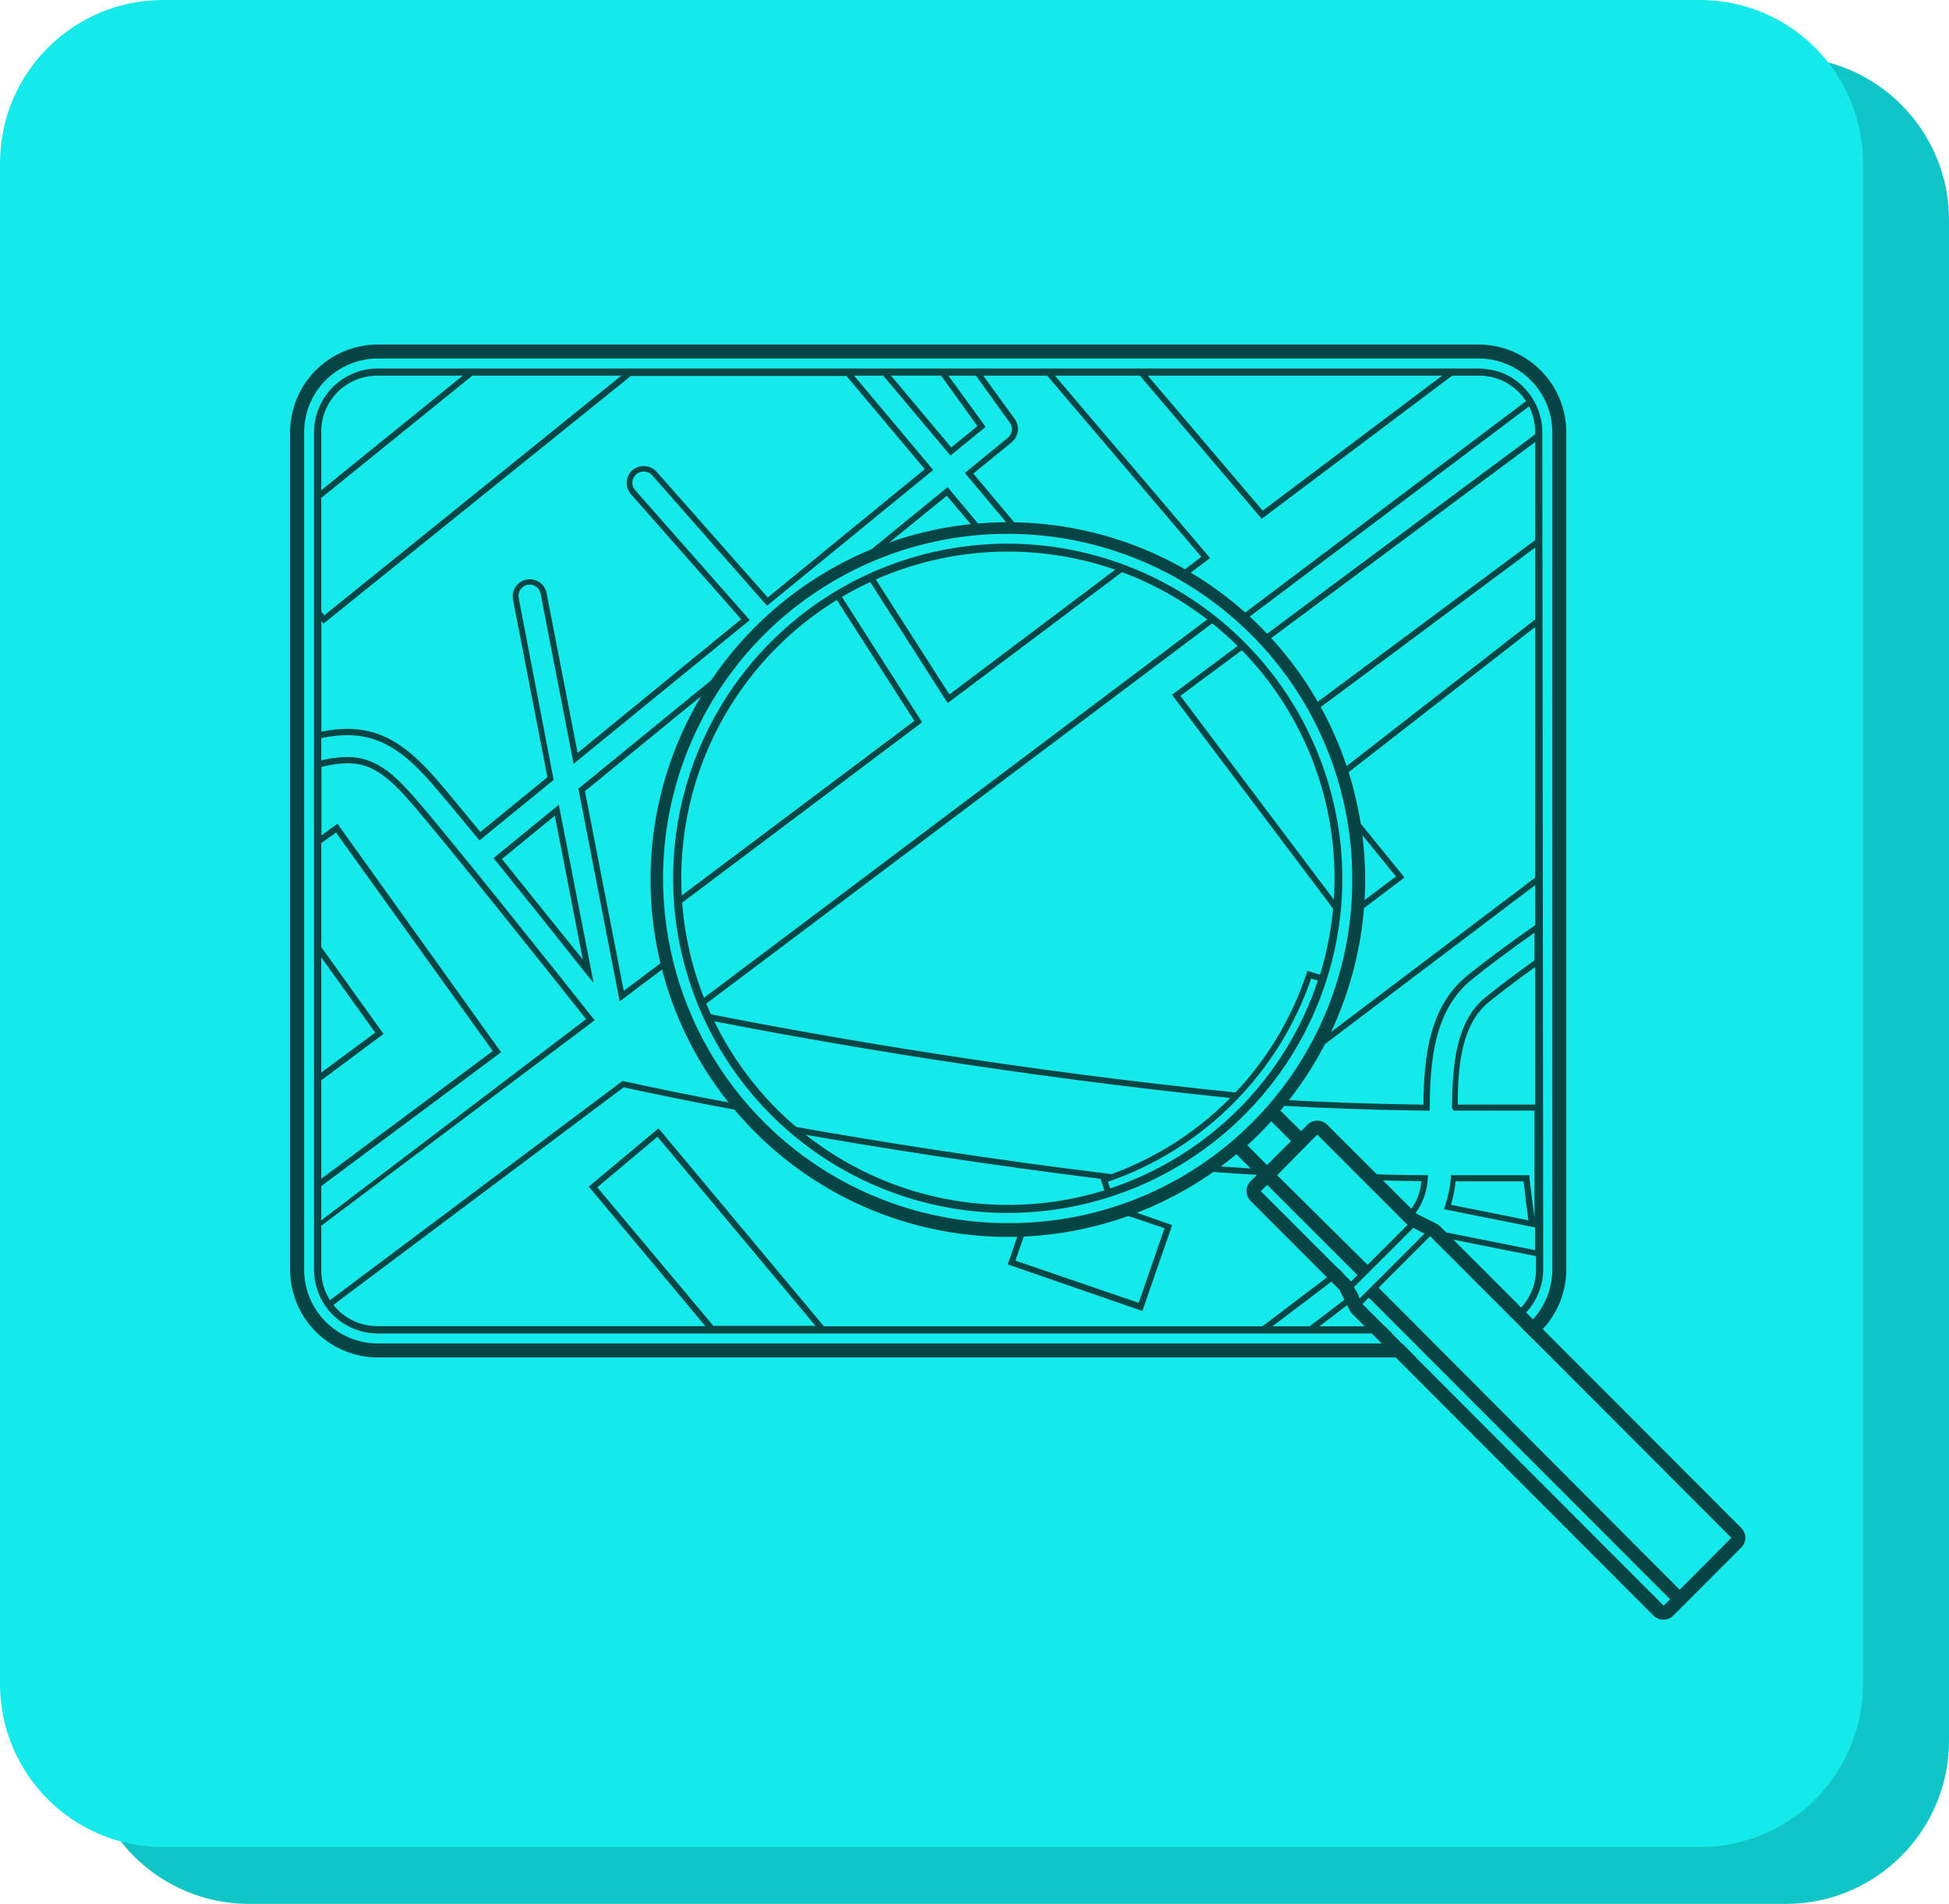
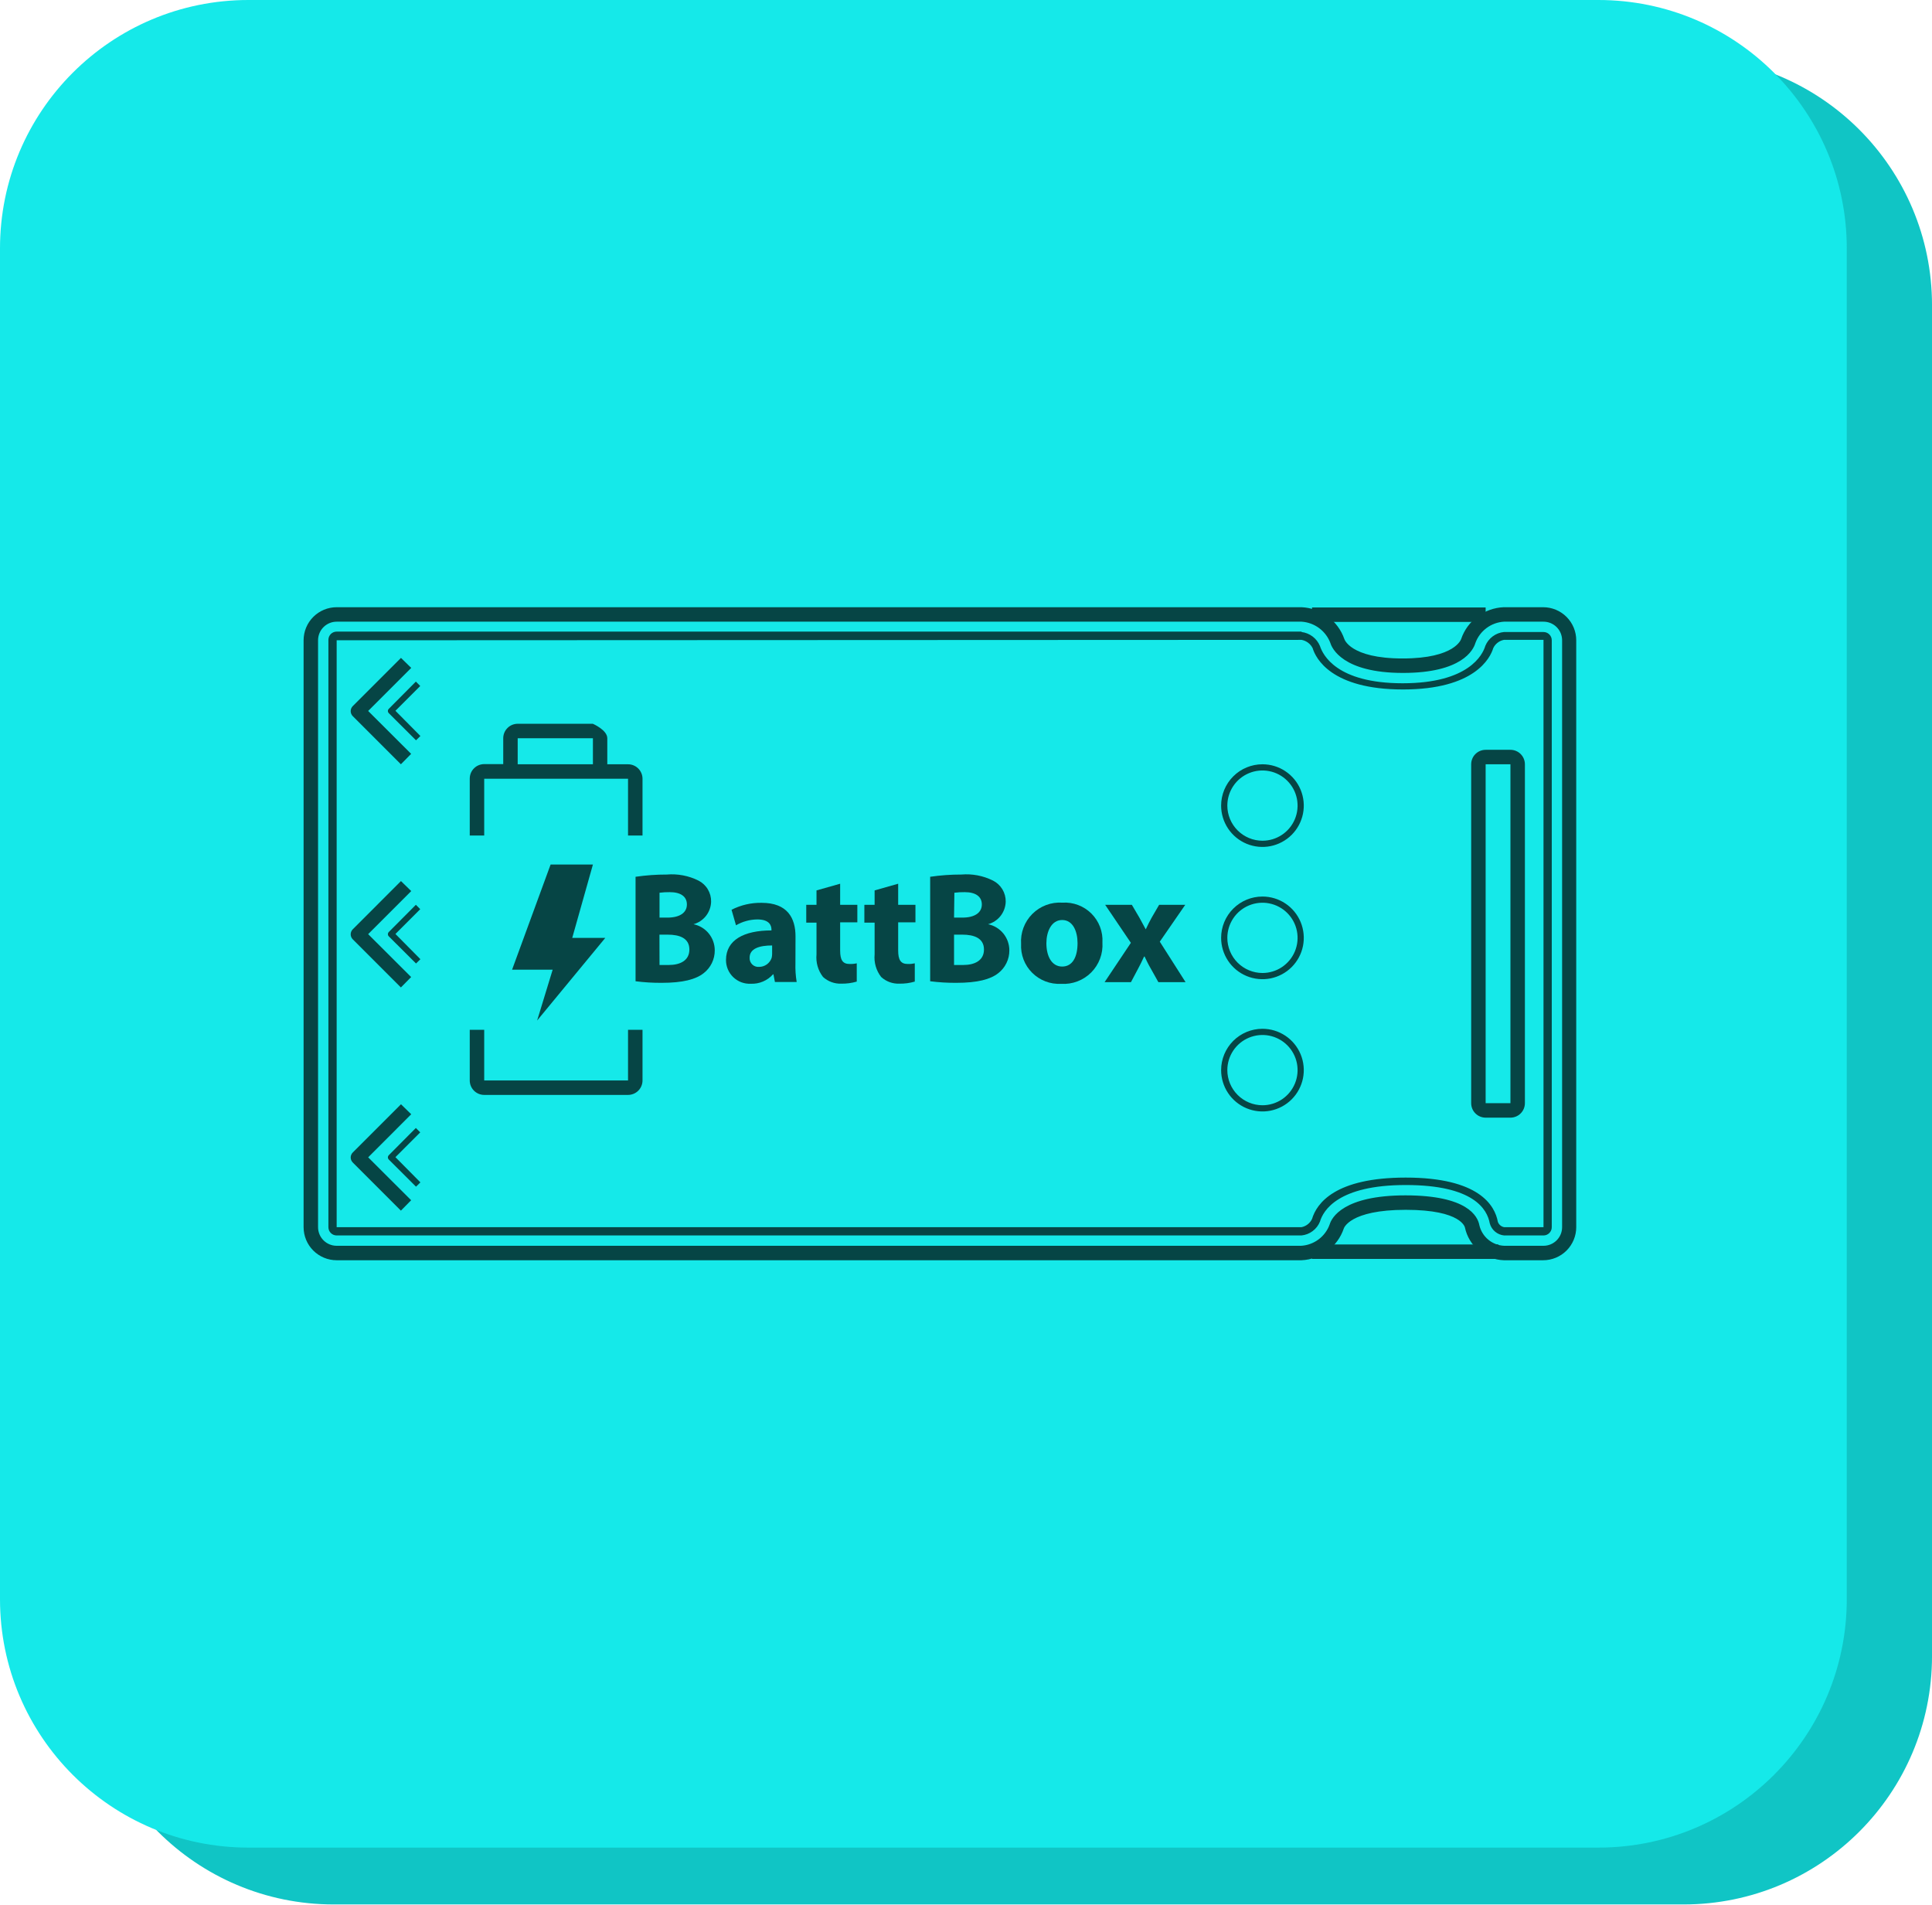
- <svg xmlns="http://www.w3.org/2000/svg" width="215" height="210" viewBox="0 0 215 210" fill="none">
-   <rect x="9.485" y="6.269" width="205.515" height="203.731" rx="18" fill="#10C5C5" />
-   <rect width="205.515" height="203.731" rx="18" fill="#15E9E9" />
+ <svg xmlns="http://www.w3.org/2000/svg" width="140" height="138" viewBox="0 0 140 138" fill="none">
+   <rect x="6.177" y="4.119" width="133.824" height="133.881" rx="18" fill="#10C5C5" />
+   <rect width="133.824" height="133.881" rx="18" fill="#15E9E9" />
  <g opacity="0.7">
-     <path d="M163.1 38H41.691C39.121 38 36.656 39.021 34.838 40.838C33.021 42.656 32 45.121 32 47.691V140.036C32 142.606 33.021 145.071 34.838 146.889C36.656 148.706 39.121 149.727 41.691 149.727H156.22L154.678 148.185H41.691C39.533 148.185 37.464 147.329 35.938 145.804C34.411 144.28 33.553 142.211 33.55 140.054V47.691C33.549 46.621 33.759 45.562 34.168 44.573C34.576 43.584 35.176 42.686 35.932 41.929C36.688 41.172 37.586 40.572 38.574 40.162C39.562 39.753 40.621 39.542 41.691 39.542H163.1C164.17 39.542 165.229 39.753 166.217 40.162C167.205 40.572 168.103 41.172 168.859 41.929C169.615 42.686 170.215 43.584 170.623 44.573C171.032 45.562 171.242 46.621 171.24 47.691V140.036C171.239 141.304 170.942 142.554 170.371 143.686C169.8 144.818 168.973 145.801 167.954 146.556L169.047 147.648C170.206 146.745 171.144 145.591 171.791 144.272C172.438 142.954 172.777 141.505 172.782 140.036V47.691C172.782 45.122 171.762 42.659 169.947 40.842C168.131 39.024 165.669 38.002 163.1 38V38ZM80.543 73.319L63.804 86.992L68.358 110.453L73.75 106.4L73.591 105.695L68.808 109.29L64.526 87.265L79.08 75.372C79.573 74.676 80.032 73.988 80.543 73.319ZM112.478 135.667L111.166 139.464L126.019 144.6L129.305 135.129L124.266 133.367C123.931 133.49 123.596 133.596 123.253 133.711L128.46 135.473L125.614 143.701L112.011 139.05L113.192 135.649L112.478 135.667ZM94.594 61.84C95.334 61.487 96.083 61.161 96.85 60.853L104.444 54.686L107.466 58.263L108.276 58.201L104.532 53.734L94.594 61.84ZM54.439 94.648L54.65 94.903C57.417 98.321 60.773 102.506 64.597 107.334L65.478 108.391L61.645 88.763L54.439 94.648ZM55.373 94.745L61.205 89.978L64.288 105.836C60.888 101.599 57.892 97.907 55.373 94.745ZM132.547 129.174C135.243 129.385 137.992 129.552 140.758 129.711L141.384 129.086C138.741 128.936 136.027 128.768 133.402 128.575C133.12 128.742 132.838 128.98 132.547 129.174ZM154.572 134.371L155.03 134.838C155.449 134.487 155.846 134.11 156.22 133.711C156.998 132.619 157.442 131.324 157.497 129.984L157.55 129.623H157.18C154.651 129.623 152.141 129.535 149.639 129.456L150.335 130.143C152.475 130.204 154.634 130.257 156.792 130.284C156.715 131.364 156.343 132.403 155.717 133.288C155.346 133.669 154.955 134.031 154.546 134.371H154.572ZM170.139 47.691C170.135 45.911 169.459 44.2 168.245 42.898C167.174 41.683 165.688 40.911 164.078 40.731C163.754 40.679 163.428 40.65 163.1 40.643H41.691C39.822 40.643 38.029 41.386 36.707 42.707C35.386 44.029 34.643 45.822 34.643 47.691V140.036C34.643 141.905 35.386 143.698 36.707 145.02C38.029 146.342 39.822 147.084 41.691 147.084H153.577L152.775 146.291H145.551C147.145 145.084 148.59 143.974 149.903 142.97L149.603 142.362C148.079 143.543 146.37 144.846 144.458 146.291H140.362C143.375 144.036 145.956 142.071 148.132 140.397L147.656 139.931C145.342 141.692 142.544 143.813 139.26 146.291H90.885L72.852 124.707L72.64 124.452L64.949 130.883L77.811 146.274H41.603C40.673 146.272 39.757 146.06 38.921 145.655C38.085 145.249 37.351 144.659 36.775 143.93L68.799 119.932C71.609 120.549 76.252 121.527 82.269 122.628C82.031 122.364 81.811 122.099 81.582 121.835C75.865 120.769 71.46 119.844 68.79 119.254H68.64L36.405 143.41C35.775 142.424 35.439 141.278 35.436 140.107V135.2L65.601 112.532L65.389 112.267C60.703 106.365 49.417 92.181 45.664 87.899C43.241 85.133 41.259 83.494 38.29 83.494C37.328 83.514 36.37 83.641 35.436 83.873V81.415C36.382 81.208 37.348 81.099 38.317 81.089C41.629 81.089 44.29 82.587 47.514 86.278C48.589 87.503 50.325 89.591 52.686 92.445L52.888 92.701L61.073 86.023L57.24 66.051C57.194 65.887 57.183 65.715 57.207 65.546C57.231 65.377 57.29 65.215 57.379 65.07C57.469 64.926 57.587 64.801 57.728 64.704C57.868 64.607 58.027 64.54 58.194 64.508C58.361 64.476 58.534 64.478 58.7 64.516C58.866 64.553 59.023 64.625 59.16 64.726C59.297 64.827 59.412 64.956 59.497 65.103C59.582 65.251 59.636 65.414 59.654 65.584L63.275 84.252L82.71 68.394L70.076 54.078C69.965 53.957 69.879 53.814 69.823 53.659C69.768 53.504 69.744 53.339 69.754 53.175C69.764 53.01 69.807 52.849 69.881 52.702C69.954 52.554 70.057 52.423 70.182 52.316C70.432 52.102 70.756 51.992 71.085 52.012C71.413 52.032 71.722 52.179 71.944 52.422L84.613 66.817L102.946 51.84L94.216 41.436H97.431L104.849 50.246L108.725 47.083L104.62 41.436H107.659L111.395 46.616C111.582 46.869 111.664 47.185 111.623 47.498C111.582 47.81 111.421 48.094 111.175 48.29L106.435 52.166L111.395 58.078H112.276L107.369 52.237L111.597 48.783C111.972 48.479 112.215 48.042 112.278 47.564C112.34 47.085 112.216 46.601 111.932 46.211L108.47 41.436H115.518L132.521 61.417L130.222 63.179L130.847 63.54L133.49 61.558L116.372 41.436H125.746L139.181 57.223L160.193 41.436H163.179C164.206 41.438 165.216 41.696 166.117 42.186C167.019 42.677 167.783 43.385 168.342 44.246L136.838 67.954L137.331 68.403L168.677 44.819C169.115 45.681 169.345 46.635 169.346 47.603V47.911L139.234 70.297C139.384 70.456 139.542 70.614 139.692 70.782L169.346 48.757V59.575L144.767 77.847C144.881 78.041 144.996 78.235 145.101 78.429L169.346 60.395V68.324L147.894 85.01L148.106 85.688L169.346 69.161V96.806L145.26 115.016C145.002 115.504 144.737 115.979 144.467 116.443L169.346 97.634V102.039C166.254 104.215 163.805 106.039 161.858 107.607C157.576 111.078 157.083 116.743 157.021 121.844C151.674 121.782 146.361 121.588 141.163 121.298C140.996 121.509 140.82 121.72 140.644 121.923C146.123 122.24 151.718 122.443 157.382 122.505H157.717V122.17C157.761 117.13 158.158 111.483 162.316 108.074C164.14 106.594 166.421 104.885 169.276 102.876V105.924C167.109 107.475 165.338 108.814 163.858 110.012C160.536 112.699 160.219 117.694 160.175 122.161L160.316 122.496H169.276V134.319C169.082 132.971 168.897 131.526 168.721 129.914V129.623H160.052V129.922C159.955 130.977 159.739 132.017 159.409 133.024L159.285 133.376L169.337 135.385V137.895L158.378 135.702C158.292 135.692 158.209 135.668 158.131 135.631L157.929 135.543L157.77 135.702L157.356 136.089L157.876 136.354L157.955 136.433L158.087 136.318H158.246L169.443 138.556V140.063C169.44 141.071 169.189 142.064 168.713 142.953C168.237 143.843 167.55 144.602 166.712 145.164L167.258 145.71C168.177 145.065 168.927 144.21 169.445 143.214C169.963 142.219 170.235 141.114 170.236 139.992L170.139 47.691ZM65.883 130.962L72.525 125.385L89.96 146.238H78.692L65.883 130.962ZM35.436 105.59L41.391 113.897L35.436 118.302V105.59ZM35.436 119.157L42.308 114.047L35.436 104.453V93L37.066 91.829L54.359 115.924L35.436 130.019V119.157ZM38.29 84.19C40.722 84.19 42.457 85.239 45.162 88.331C48.853 92.542 59.857 106.365 64.658 112.408L35.436 134.609V130.83L55.276 116.064L37.224 90.859L35.462 92.146V84.596C36.386 84.351 37.335 84.215 38.29 84.19ZM35.436 47.603C35.436 45.967 36.086 44.399 37.242 43.242C38.399 42.086 39.967 41.436 41.603 41.436H51.047L35.436 54.078V47.603ZM35.436 54.924L52.104 41.436H68.535L35.779 67.866L35.436 67.443V54.924ZM102.012 51.752L84.692 65.901L72.411 52.008C72.072 51.653 71.611 51.439 71.121 51.41C70.63 51.381 70.147 51.538 69.768 51.849C69.393 52.18 69.165 52.645 69.134 53.144C69.104 53.647 69.275 54.142 69.609 54.519L81.758 68.297L63.716 83.045L60.297 65.425C60.203 64.933 59.917 64.499 59.502 64.218C59.087 63.938 58.578 63.833 58.086 63.928C57.594 64.022 57.16 64.308 56.879 64.723C56.598 65.138 56.494 65.647 56.588 66.139L60.386 85.723L52.985 91.767C50.73 89.009 49.056 87.001 48.016 85.802C44.651 81.961 41.849 80.393 38.325 80.393C37.358 80.404 36.393 80.507 35.445 80.702V68.482L35.691 68.782L69.592 41.471H93.379L102.012 51.752ZM107.827 46.995L104.937 49.356L98.286 41.427H103.809L107.827 46.995ZM139.287 56.325L126.618 41.436H159.092L139.287 56.325ZM160.061 132.891C160.306 132.044 160.48 131.178 160.58 130.301H168.069C168.236 131.852 168.421 133.27 168.606 134.601L160.061 132.891ZM169.346 121.835H160.81C160.81 117.606 161.215 112.972 164.245 110.523C165.646 109.387 167.329 108.118 169.346 106.664V121.835ZM149.542 100.867L154.933 96.788L149.039 89.538C149.128 89.987 149.207 90.419 149.277 90.877L153.991 96.674L149.586 99.986C149.586 100.277 149.577 100.55 149.542 100.867Z" fill="black" />
-     <path d="M133.543 68.042L77.16 110.435L77.415 111.069L134.107 68.465L133.543 68.042ZM101.722 79.671L92.621 65.443L92.057 65.778L100.867 79.512L74.649 99.185C74.649 99.449 74.649 99.713 74.71 99.969L101.475 79.856L101.722 79.671ZM78.023 112.505C91.238 115.087 111.994 118.672 136.107 121.148C136.3 120.954 136.494 120.751 136.679 120.54C112.091 118.038 90.938 114.373 77.697 111.73C77.811 112.003 77.908 112.259 78.023 112.505ZM104.558 77.539L124.196 62.782L123.464 62.5L104.726 76.596L96.374 63.549L95.757 63.822L104.365 77.275L104.558 77.539ZM130.213 76.746L137.349 71.46L136.882 70.984L129.288 76.631L147.551 100.876C147.551 100.541 147.604 100.215 147.63 99.881L130.213 76.746ZM87.599 124.945C97.167 126.636 108.866 128.469 121.958 130.099C122.416 129.94 122.839 129.773 123.323 129.596C109.228 127.887 96.718 125.896 86.657 124.099C86.956 124.393 87.27 124.675 87.599 124.945ZM138.045 121.35H138.388L138.917 120.734H138.591L138.045 121.35ZM125.182 130.504L125.667 130.557C126.063 130.389 126.451 130.213 126.839 130.028L126.38 129.975C125.993 130.152 125.579 130.319 125.182 130.504Z" fill="black" />
-     <path d="M111.166 59.963C103.865 59.963 96.728 62.128 90.658 66.184C84.587 70.24 79.856 76.005 77.062 82.75C74.268 89.495 73.537 96.918 74.962 104.078C76.386 111.239 79.901 117.816 85.064 122.978C90.226 128.141 96.804 131.656 103.964 133.081C111.125 134.505 118.547 133.774 125.292 130.98C132.037 128.186 137.802 123.455 141.858 117.385C145.914 111.314 148.079 104.177 148.079 96.876C148.056 87.094 144.159 77.718 137.242 70.8C130.324 63.883 120.949 59.986 111.166 59.963ZM122.46 131.085L122.213 130.354C127.411 128.566 132.132 125.616 136.019 121.73C139.905 117.843 142.855 113.122 144.643 107.924L145.375 108.171C143.599 113.509 140.604 118.359 136.626 122.337C132.648 126.315 127.798 129.31 122.46 131.085ZM144.229 107.087L144.124 107.396C142.382 112.619 139.449 117.365 135.556 121.258C131.663 125.151 126.917 128.084 121.694 129.826L121.376 129.931L121.826 131.297C114.136 133.673 105.871 133.407 98.35 130.539C90.829 127.672 84.485 122.369 80.329 115.476C76.173 108.583 74.444 100.496 75.419 92.507C76.394 84.517 80.016 77.084 85.708 71.392C91.399 65.701 98.832 62.078 106.822 61.104C114.812 60.129 122.898 61.857 129.791 66.013C136.684 70.169 141.987 76.513 144.855 84.034C147.722 91.555 147.989 99.82 145.612 107.51L144.229 107.087ZM192.093 168.545L158.863 135.27C158.746 135.154 158.612 135.056 158.466 134.979L156.22 133.852L146.405 124.055C146.262 123.912 146.092 123.798 145.904 123.721C145.717 123.644 145.516 123.605 145.313 123.606C145.111 123.605 144.912 123.644 144.726 123.721C144.54 123.798 144.371 123.912 144.229 124.055L143.524 124.76L141.243 122.505C147.811 114.756 151.134 104.771 150.52 94.632C149.905 84.494 145.4 74.983 137.944 68.085C130.488 61.187 120.657 57.434 110.501 57.608C100.345 57.782 90.648 61.87 83.433 69.02C76.218 76.169 72.041 85.828 71.775 95.983C71.508 106.137 75.171 116.002 82.001 123.52C88.831 131.039 98.3 135.63 108.433 136.337C118.566 137.044 128.581 133.812 136.388 127.315L138.661 129.588L137.965 130.284C137.821 130.426 137.705 130.596 137.627 130.784C137.548 130.971 137.508 131.173 137.508 131.376C137.508 131.579 137.548 131.781 137.627 131.968C137.705 132.156 137.821 132.326 137.965 132.469L147.753 142.256L148.89 144.529C148.962 144.675 149.057 144.809 149.172 144.926L182.403 178.201C182.695 178.486 183.087 178.646 183.495 178.65C183.904 178.65 184.297 178.489 184.587 178.201L192.058 170.721C192.205 170.582 192.323 170.414 192.404 170.229C192.486 170.043 192.529 169.843 192.533 169.64C192.536 169.438 192.499 169.237 192.423 169.049C192.348 168.86 192.236 168.689 192.093 168.545ZM143.991 126.478L144.617 125.843L145.313 125.148L155.268 135.103L150.863 139.508L140.882 129.623L143.991 126.478ZM111.166 134.909C103.648 134.911 96.298 132.683 90.045 128.508C83.793 124.332 78.919 118.397 76.04 111.452C73.161 104.507 72.406 96.864 73.87 89.49C75.335 82.115 78.953 75.341 84.267 70.023C89.582 64.705 96.353 61.082 103.727 59.613C111.1 58.143 118.743 58.893 125.69 61.767C132.637 64.641 138.576 69.511 142.756 75.761C146.935 82.01 149.168 89.358 149.172 96.876C149.206 101.878 148.246 106.837 146.348 111.465C144.451 116.093 141.653 120.298 138.117 123.836C134.582 127.374 130.379 130.174 125.752 132.075C121.125 133.976 116.167 134.939 111.166 134.909ZM137.595 126.319C138.523 125.485 139.404 124.604 140.238 123.676L142.414 125.861L139.771 128.504L137.595 126.319ZM149.048 141.349L139.084 131.385L139.789 130.689L149.744 140.644L149.048 141.349ZM149.365 141.966L155.902 135.437L157.145 136.063L149.991 143.217L149.365 141.966ZM183.53 177.108L150.299 143.833L150.995 143.129L184.235 176.403L183.53 177.108ZM185.292 175.346L152.079 142.036L157.761 136.354L190.992 169.62L185.292 175.346Z" fill="black" />
+     <path d="M97.412 46.294C97.184 45.647 96.767 45.082 96.215 44.673C95.663 44.265 95.002 44.03 94.316 44L24.396 44C23.761 44 23.151 44.252 22.702 44.702C22.252 45.151 22 45.761 22 46.396L22 88.924C22 89.559 22.252 90.169 22.702 90.618C23.151 91.067 23.761 91.32 24.396 91.32L94.309 91.32C94.993 91.29 95.651 91.054 96.198 90.644C96.746 90.233 97.156 89.667 97.376 89.02C97.376 89.02 97.772 87.666 101.863 87.666C105.954 87.666 106.157 88.96 106.157 88.96C106.298 89.61 106.651 90.195 107.161 90.622C107.67 91.049 108.308 91.295 108.973 91.32H111.824C112.459 91.32 113.069 91.067 113.518 90.618C113.967 90.169 114.22 89.559 114.22 88.924L114.22 46.396C114.22 45.761 113.967 45.151 113.518 44.702C113.069 44.252 112.459 44 111.824 44H108.955C108.271 44.03 107.612 44.266 107.064 44.676C106.516 45.087 106.104 45.652 105.882 46.3C105.882 46.3 105.469 47.714 101.641 47.714C97.814 47.714 97.412 46.294 97.412 46.294ZM101.665 48.762C105.942 48.762 106.762 47.103 106.912 46.594C107.069 46.163 107.348 45.787 107.715 45.513C108.082 45.238 108.521 45.077 108.979 45.048H111.848C112.205 45.048 112.548 45.19 112.801 45.443C113.054 45.696 113.196 46.038 113.196 46.396L113.196 88.924C113.196 89.281 113.054 89.624 112.801 89.877C112.548 90.13 112.205 90.272 111.848 90.272H108.997C108.575 90.254 108.171 90.098 107.847 89.829C107.522 89.559 107.295 89.191 107.2 88.78C107.08 88.127 106.331 86.618 101.845 86.618C97.358 86.618 96.496 88.229 96.352 88.726C96.197 89.157 95.919 89.532 95.553 89.807C95.186 90.081 94.748 90.243 94.291 90.272L24.396 90.272C24.038 90.272 23.696 90.13 23.443 89.877C23.19 89.624 23.048 89.281 23.048 88.924L23.048 46.396C23.048 46.038 23.19 45.696 23.443 45.443C23.696 45.19 24.038 45.048 24.396 45.048L94.316 45.048C94.776 45.078 95.219 45.24 95.59 45.515C95.961 45.791 96.244 46.167 96.406 46.6C96.514 46.959 97.287 48.762 101.665 48.762ZM94.316 45.767L24.396 45.767C24.237 45.767 24.085 45.83 23.972 45.942C23.86 46.055 23.797 46.207 23.797 46.366L23.797 88.924C23.797 89.083 23.86 89.235 23.972 89.347C24.085 89.46 24.237 89.523 24.396 89.523L94.309 89.523C94.604 89.494 94.884 89.385 95.121 89.207C95.358 89.03 95.541 88.791 95.651 88.517C95.885 87.72 96.957 85.869 101.863 85.869C106.768 85.869 107.769 87.612 107.954 88.648C108.019 88.883 108.153 89.092 108.339 89.248C108.525 89.404 108.755 89.5 108.997 89.523H111.848C112.007 89.523 112.159 89.46 112.271 89.347C112.384 89.235 112.447 89.083 112.447 88.924L112.447 46.396C112.447 46.237 112.384 46.085 112.271 45.972C112.159 45.86 112.007 45.797 111.848 45.797H108.979C108.684 45.827 108.403 45.936 108.166 46.114C107.928 46.291 107.743 46.529 107.631 46.803C107.445 47.438 106.433 49.511 101.641 49.511C96.849 49.511 95.855 47.444 95.651 46.815C95.539 46.542 95.356 46.304 95.121 46.125C94.886 45.946 94.608 45.833 94.316 45.797V45.767ZM94.316 46.366C94.487 46.397 94.648 46.467 94.787 46.571C94.927 46.675 95.04 46.81 95.118 46.965C95.34 47.696 96.466 49.96 101.665 49.96C106.864 49.96 107.99 47.678 108.206 46.965C108.278 46.811 108.386 46.677 108.521 46.573C108.655 46.469 108.812 46.398 108.979 46.366H111.848L111.848 88.924H108.997C108.894 88.905 108.798 88.86 108.718 88.793C108.638 88.725 108.577 88.639 108.541 88.54C108.326 87.343 107.17 85.33 101.863 85.33C96.741 85.33 95.412 87.199 95.076 88.325C95.004 88.478 94.897 88.612 94.764 88.716C94.631 88.82 94.475 88.891 94.309 88.924L24.396 88.924L24.396 46.396L94.316 46.366Z" fill="black" />
+     <path d="M95.076 44.018V45.066H107.655V44.018H95.076Z" fill="black" />
+     <path d="M95.076 90.176V91.224H108.577V90.176H95.076Z" fill="black" />
+     <path d="M36.466 53.494V55.291V55.369H35.088C34.81 55.369 34.543 55.479 34.347 55.676C34.15 55.873 34.04 56.139 34.04 56.417V60.544H35.088V56.429H45.51L45.51 60.544H46.559L46.559 56.429C46.559 56.151 46.448 55.885 46.252 55.688C46.055 55.491 45.788 55.381 45.51 55.381H44.007V53.494C44.007 52.895 42.959 52.446 42.959 52.446H37.514C37.236 52.446 36.969 52.556 36.773 52.753C36.576 52.95 36.466 53.216 36.466 53.494ZM42.965 53.494V55.381H37.514V53.494H42.965ZM35.088 79.34H45.51C45.788 79.34 46.055 79.23 46.252 79.033C46.448 78.837 46.559 78.57 46.559 78.292V74.62H45.51V78.292H35.088V74.62H34.04V78.292C34.04 78.57 34.15 78.837 34.347 79.033C34.543 79.23 34.81 79.34 35.088 79.34ZM40.048 70.266L38.922 73.95L43.863 67.96H41.467L42.965 62.647H39.898L37.107 70.266H40.048Z" fill="black" />
+     <path d="M46.055 63.533C46.805 63.424 47.562 63.37 48.319 63.371C49.11 63.303 49.904 63.455 50.614 63.809C50.894 63.951 51.129 64.17 51.291 64.441C51.453 64.711 51.536 65.021 51.53 65.336C51.52 65.709 51.391 66.07 51.162 66.364C50.932 66.658 50.614 66.871 50.254 66.971C50.69 67.061 51.081 67.298 51.361 67.643C51.642 67.988 51.794 68.419 51.794 68.864C51.796 69.183 51.725 69.498 51.586 69.784C51.446 70.071 51.243 70.322 50.991 70.517C50.428 70.966 49.487 71.218 47.948 71.218C47.315 71.222 46.683 71.184 46.055 71.104V63.533ZM47.792 69.924C47.96 69.924 48.17 69.924 48.469 69.924C49.26 69.924 49.955 69.619 49.955 68.804C49.955 67.989 49.26 67.726 48.385 67.726H47.786L47.792 69.924ZM47.792 66.492H48.361C49.29 66.492 49.775 66.115 49.775 65.54C49.775 64.965 49.326 64.647 48.535 64.647C48.287 64.644 48.039 64.658 47.792 64.689V66.492Z" fill="black" />
+     <path d="M57.64 69.804C57.626 70.257 57.656 70.711 57.73 71.158H56.154L56.046 70.601H56.016C55.816 70.827 55.567 71.006 55.288 71.124C55.009 71.242 54.708 71.297 54.405 71.284C54.173 71.295 53.94 71.259 53.722 71.178C53.504 71.096 53.305 70.972 53.137 70.811C52.969 70.65 52.835 70.456 52.744 70.242C52.654 70.028 52.607 69.797 52.608 69.565C52.608 68.109 53.914 67.42 55.903 67.42V67.361C55.903 67.049 55.741 66.624 54.878 66.624C54.335 66.63 53.803 66.776 53.333 67.049L53.01 65.923C53.684 65.579 54.433 65.407 55.19 65.42C57.059 65.42 57.646 66.522 57.646 67.852L57.64 69.804ZM55.951 68.51C55.034 68.51 54.321 68.732 54.321 69.391C54.315 69.482 54.328 69.574 54.361 69.66C54.393 69.745 54.444 69.823 54.51 69.886C54.575 69.95 54.654 69.999 54.741 70.029C54.827 70.06 54.919 70.071 55.01 70.062C55.209 70.061 55.404 69.999 55.566 69.883C55.728 69.767 55.85 69.603 55.915 69.415C55.939 69.319 55.951 69.221 55.951 69.121V68.51Z" fill="black" />
+     <path d="M60.88 64.036V65.564H62.126V66.833H60.88V68.864C60.88 69.541 61.048 69.852 61.563 69.852C61.738 69.858 61.913 69.842 62.084 69.804V71.128C61.718 71.234 61.339 71.285 60.958 71.278C60.472 71.295 59.999 71.121 59.64 70.793C59.279 70.328 59.11 69.743 59.167 69.157V66.857H58.424V65.564H59.167V64.521L60.88 64.036Z" fill="black" />
+     <path d="M65.085 64.036V65.564H66.337V66.834H65.085V68.864C65.085 69.541 65.259 69.852 65.774 69.852C65.947 69.859 66.12 69.842 66.289 69.805V71.128C65.925 71.235 65.548 71.285 65.169 71.278C64.683 71.296 64.209 71.122 63.851 70.793C63.49 70.328 63.321 69.743 63.378 69.158V66.858H62.635V65.564H63.378V64.521L65.085 64.036Z" fill="black" />
+     <path d="M67.403 63.533C68.151 63.424 68.906 63.37 69.661 63.371C70.452 63.303 71.246 63.454 71.955 63.809C72.237 63.951 72.473 64.17 72.636 64.44C72.799 64.71 72.883 65.02 72.878 65.336C72.868 65.709 72.739 66.07 72.51 66.364C72.28 66.658 71.962 66.871 71.602 66.971C72.037 67.062 72.427 67.3 72.708 67.644C72.988 67.989 73.141 68.42 73.141 68.864C73.144 69.183 73.073 69.498 72.933 69.784C72.794 70.071 72.591 70.322 72.339 70.517C71.776 70.966 70.835 71.218 69.296 71.218C68.663 71.222 68.031 71.184 67.403 71.104V63.533ZM69.134 69.924C69.308 69.924 69.517 69.924 69.811 69.924C70.602 69.924 71.302 69.619 71.302 68.804C71.302 67.989 70.602 67.726 69.733 67.726H69.134V69.924ZM69.134 66.492H69.733C70.662 66.492 71.147 66.115 71.147 65.54C71.147 64.965 70.698 64.647 69.907 64.647C69.657 64.644 69.406 64.658 69.158 64.689L69.134 66.492Z" fill="black" />
+     <path d="M79.886 68.295C79.912 68.695 79.853 69.096 79.712 69.472C79.571 69.847 79.351 70.188 79.068 70.472C78.784 70.755 78.443 70.975 78.068 71.116C77.692 71.257 77.291 71.317 76.891 71.29C76.506 71.311 76.12 71.252 75.76 71.114C75.399 70.977 75.071 70.765 74.798 70.493C74.524 70.221 74.311 69.894 74.172 69.534C74.034 69.174 73.972 68.788 73.992 68.403C73.965 68.002 74.023 67.601 74.164 67.225C74.305 66.849 74.525 66.508 74.808 66.224C75.092 65.94 75.433 65.721 75.809 65.58C76.185 65.439 76.587 65.38 76.987 65.408C77.373 65.383 77.76 65.441 78.122 65.578C78.484 65.714 78.813 65.926 79.087 66.198C79.361 66.472 79.574 66.799 79.712 67.161C79.849 67.522 79.909 67.909 79.886 68.295ZM75.825 68.349C75.825 69.313 76.226 70.038 76.969 70.038C77.712 70.038 78.083 69.361 78.083 68.337C78.083 67.51 77.76 66.666 76.969 66.666C76.178 66.666 75.825 67.522 75.825 68.349Z" fill="black" />
+     <path d="M82.018 65.564L82.57 66.504L83.025 67.343C83.174 67.031 83.312 66.744 83.462 66.48L83.995 65.564H85.888L84.043 68.235L85.912 71.17H83.941L83.378 70.164C83.216 69.888 83.079 69.601 82.941 69.313H82.905C82.767 69.613 82.623 69.912 82.486 70.164L81.953 71.17H80.042L81.947 68.319L80.084 65.564H82.018Z" fill="black" />
+     <path d="M29.799 48.397L26.678 51.518L29.793 54.626L29.05 55.381L25.57 51.901C25.52 51.853 25.48 51.795 25.453 51.731C25.426 51.668 25.412 51.599 25.412 51.53C25.412 51.46 25.426 51.392 25.453 51.328C25.48 51.264 25.52 51.206 25.57 51.158L29.056 47.672L29.799 48.397Z" fill="black" />
+     <path d="M30.464 53.332L30.146 53.644L28.175 51.679C28.154 51.658 28.137 51.633 28.126 51.606C28.114 51.579 28.108 51.55 28.108 51.52C28.108 51.49 28.114 51.461 28.126 51.434C28.137 51.407 28.154 51.382 28.175 51.361L30.134 49.39L30.452 49.708L28.655 51.505L30.464 53.332Z" fill="black" />
+     <path d="M29.799 64.569L26.678 67.69L29.793 70.799L29.05 71.553L25.57 68.073C25.52 68.025 25.48 67.968 25.453 67.904C25.426 67.84 25.412 67.771 25.412 67.702C25.412 67.633 25.426 67.564 25.453 67.5C25.48 67.436 25.52 67.379 25.57 67.331L29.056 63.844L29.799 64.569Z" fill="black" />
+     <path d="M30.464 69.505L30.146 69.816L28.175 67.851C28.154 67.831 28.137 67.806 28.126 67.779C28.114 67.751 28.109 67.722 28.109 67.693C28.109 67.663 28.114 67.634 28.126 67.606C28.137 67.579 28.154 67.555 28.175 67.534L30.135 65.563L30.452 65.88L28.655 67.678L30.464 69.505Z" fill="black" />
+     <path d="M29.799 80.741L26.679 83.862L29.793 86.971L29.051 87.726L25.571 84.246C25.521 84.197 25.481 84.14 25.454 84.076C25.426 84.012 25.412 83.944 25.412 83.874C25.412 83.805 25.426 83.736 25.454 83.672C25.481 83.609 25.521 83.551 25.571 83.503L29.057 80.017L29.799 80.741Z" fill="black" />
+     <path d="M30.464 85.677L30.146 85.989L28.175 84.024C28.154 84.003 28.137 83.978 28.126 83.951C28.114 83.924 28.108 83.895 28.108 83.865C28.108 83.835 28.114 83.806 28.126 83.779C28.137 83.752 28.154 83.727 28.175 83.706L30.134 81.735L30.452 82.053L28.655 83.85L30.464 85.677Z" fill="black" />
+     <path d="M107.655 55.381H109.452V79.939H107.655V55.381ZM106.607 55.381V79.939C106.607 80.217 106.717 80.484 106.914 80.68C107.11 80.877 107.377 80.987 107.655 80.987H109.452C109.73 80.987 109.997 80.877 110.193 80.68C110.39 80.484 110.5 80.217 110.5 79.939V55.381C110.5 55.103 110.39 54.836 110.193 54.639C109.997 54.443 109.73 54.333 109.452 54.333H107.655C107.377 54.333 107.11 54.443 106.914 54.639C106.717 54.836 106.607 55.103 106.607 55.381Z" fill="black" />
+     <path d="M88.937 67.959C88.937 67.456 89.086 66.964 89.366 66.545C89.645 66.126 90.043 65.8 90.508 65.608C90.973 65.415 91.485 65.364 91.979 65.463C92.473 65.561 92.926 65.803 93.282 66.159C93.638 66.515 93.881 66.969 93.979 67.463C94.077 67.957 94.027 68.468 93.834 68.934C93.641 69.399 93.315 69.796 92.897 70.076C92.478 70.356 91.986 70.505 91.482 70.505C90.808 70.504 90.161 70.235 89.684 69.758C89.207 69.281 88.938 68.634 88.937 67.959ZM88.487 67.959C88.487 68.552 88.663 69.131 88.992 69.623C89.321 70.116 89.789 70.5 90.336 70.726C90.883 70.953 91.486 71.012 92.067 70.897C92.647 70.781 93.181 70.496 93.6 70.077C94.019 69.658 94.304 69.125 94.42 68.544C94.535 67.963 94.476 67.361 94.249 66.813C94.022 66.266 93.639 65.798 93.146 65.469C92.654 65.14 92.075 64.965 91.482 64.965C90.688 64.965 89.926 65.28 89.365 65.842C88.803 66.403 88.487 67.165 88.487 67.959Z" fill="black" />
+     <path d="M88.937 77.543C88.937 77.04 89.086 76.547 89.366 76.129C89.645 75.71 90.043 75.384 90.508 75.191C90.973 74.999 91.485 74.948 91.979 75.046C92.473 75.145 92.926 75.387 93.282 75.743C93.638 76.099 93.881 76.553 93.979 77.046C94.077 77.54 94.027 78.052 93.834 78.517C93.641 78.983 93.315 79.38 92.897 79.66C92.478 79.939 91.986 80.089 91.482 80.089C90.808 80.087 90.161 79.819 89.684 79.341C89.207 78.864 88.938 78.218 88.937 77.543ZM88.487 77.543C88.487 78.135 88.663 78.715 88.992 79.207C89.321 79.7 89.789 80.083 90.336 80.31C90.883 80.537 91.486 80.596 92.067 80.481C92.647 80.365 93.181 80.08 93.6 79.661C94.019 79.242 94.304 78.708 94.42 78.127C94.535 77.546 94.476 76.944 94.249 76.397C94.022 75.85 93.639 75.382 93.146 75.053C92.654 74.724 92.075 74.548 91.482 74.548C90.688 74.548 89.926 74.864 89.365 75.425C88.803 75.987 88.487 76.749 88.487 77.543Z" fill="black" />
+     <path d="M88.937 58.376C88.937 57.872 89.086 57.38 89.366 56.961C89.645 56.543 90.043 56.216 90.508 56.024C90.973 55.831 91.485 55.781 91.979 55.879C92.473 55.977 92.926 56.22 93.282 56.576C93.638 56.932 93.881 57.385 93.979 57.879C94.077 58.373 94.027 58.885 93.834 59.35C93.641 59.815 93.315 60.213 92.897 60.492C92.478 60.772 91.986 60.921 91.482 60.921C90.808 60.92 90.161 60.651 89.684 60.174C89.207 59.697 88.938 59.05 88.937 58.376ZM88.487 58.376C88.487 58.968 88.663 59.547 88.992 60.04C89.321 60.532 89.789 60.916 90.336 61.143C90.883 61.369 91.486 61.429 92.067 61.313C92.647 61.197 93.181 60.912 93.6 60.493C94.019 60.075 94.304 59.541 94.42 58.96C94.535 58.379 94.476 57.777 94.249 57.23C94.023 56.682 93.639 56.215 93.146 55.886C92.654 55.556 92.075 55.381 91.482 55.381C90.688 55.381 89.926 55.696 89.365 56.258C88.803 56.82 88.487 57.581 88.487 58.376Z" fill="black" />
  </g>
</svg>
